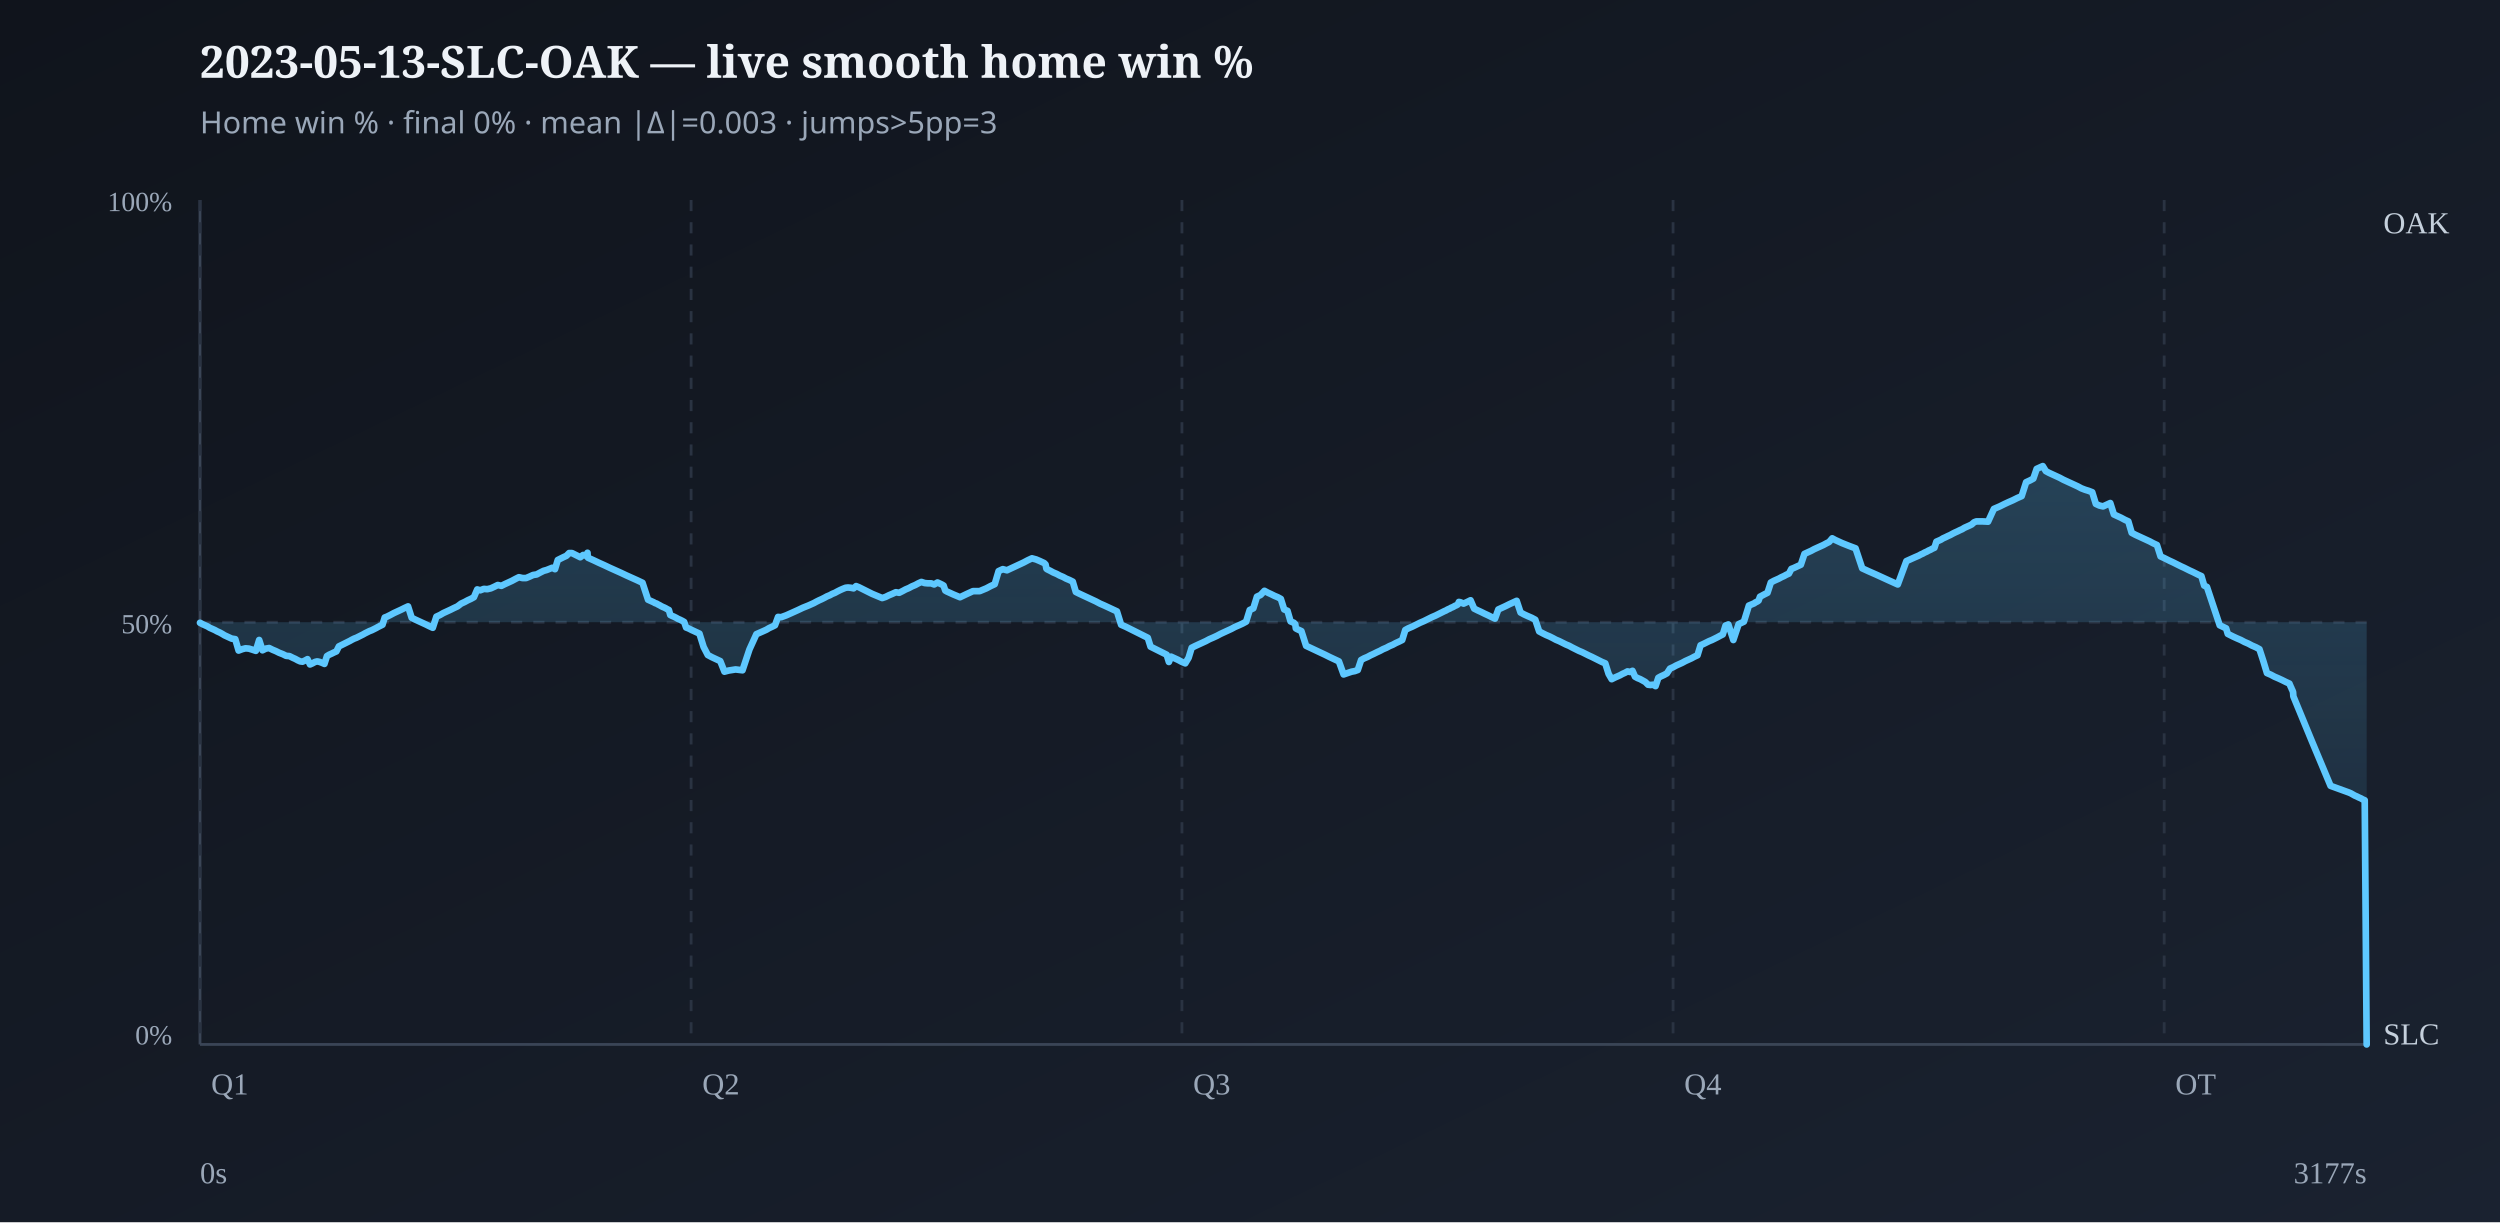
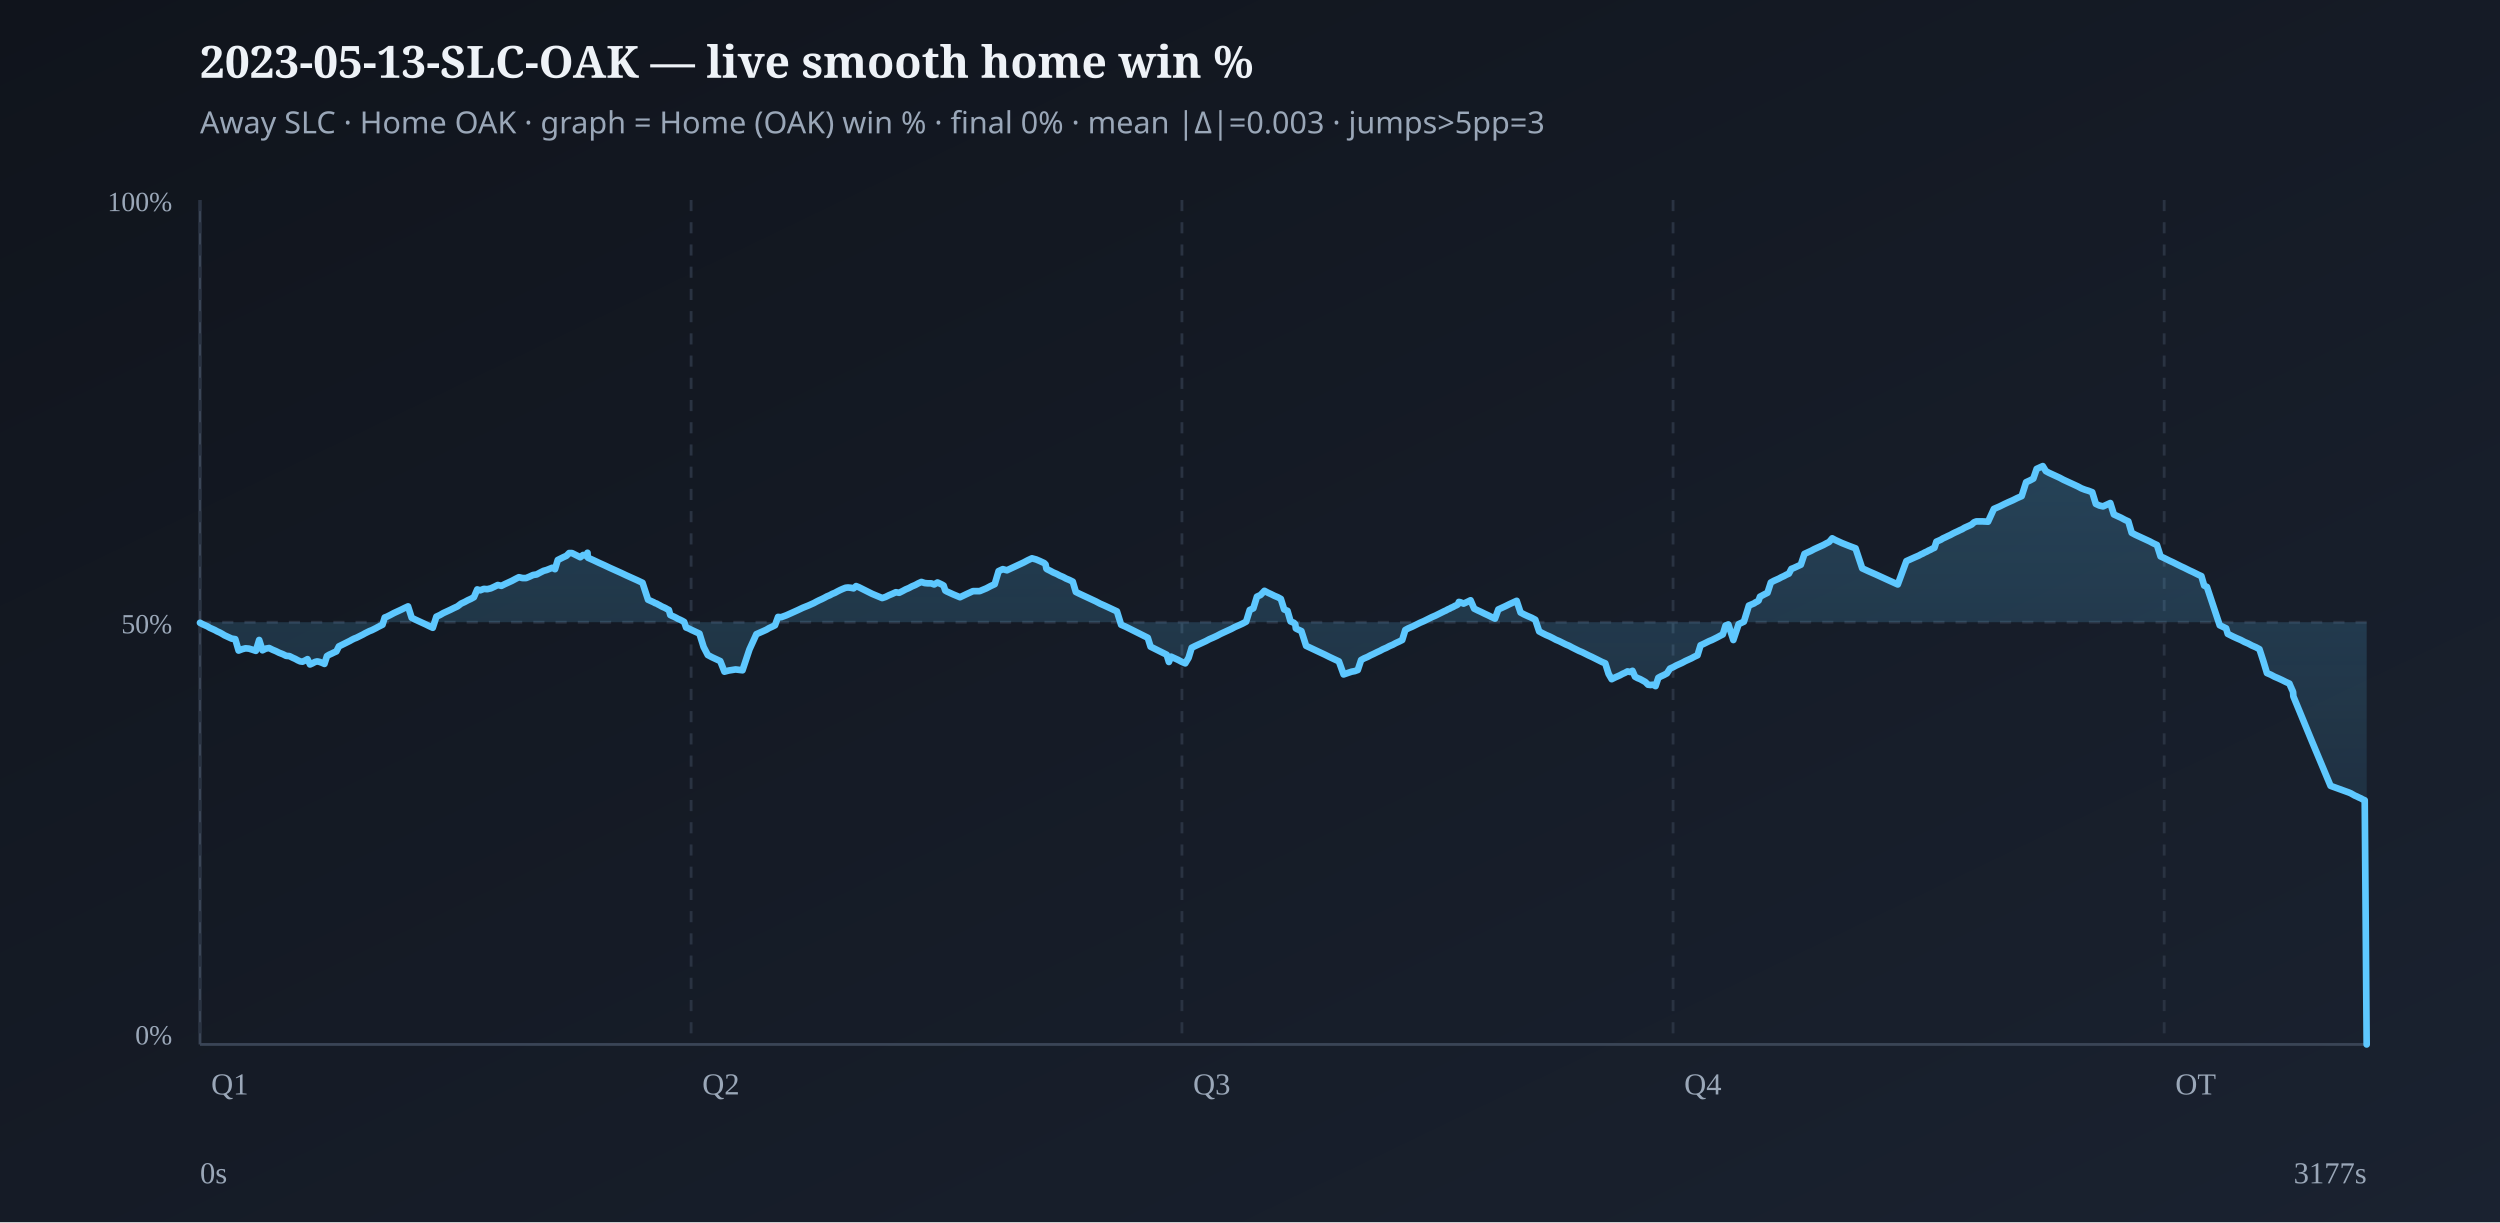
<svg xmlns="http://www.w3.org/2000/svg" width="900" height="440" viewBox="0 0 900 440">
  <defs>
    <linearGradient id="bg" x1="0" y1="0" x2="1" y2="1">
      <stop offset="0%" stop-color="#10141c" />
      <stop offset="100%" stop-color="#1a2230" />
    </linearGradient>
    <linearGradient id="fillAbove" x1="0" y1="0" x2="0" y2="1">
      <stop offset="0%" stop-color="#5ec8ff" stop-opacity="0.22" />
      <stop offset="100%" stop-color="#5ec8ff" stop-opacity="0.02" />
    </linearGradient>
  </defs>
  <rect width="100%" height="100%" fill="url(#bg)" />
  <text x="72" y="28" fill="#eef2f7" font-size="16" font-weight="700" font-family="Georgia, serif">2023-05-13-SLC-OAK — live smooth home win %</text>
-   <text x="72" y="48" fill="#9aa7b8" font-size="11" font-family="Segoe UI, sans-serif">Home win % · final 0% · mean |Δ|=0.003 · jumps&gt;5pp=3</text>
+   <text x="72" y="48" fill="#9aa7b8" font-size="11" font-family="Segoe UI, sans-serif">Away SLC · Home OAK · graph = Home (OAK) win % · final 0% · mean |Δ|=0.003 · jumps&gt;5pp=3</text>
  <line x1="72" y1="376" x2="852" y2="376" stroke="#3a4556" />
  <line x1="72" y1="72" x2="72" y2="376" stroke="#3a4556" />
  <line x1="72" y1="224.0" x2="852" y2="224.0" stroke="#2a3342" stroke-dasharray="4 4" />
  <line x1="72.0" y1="72" x2="72.0" y2="376" stroke="#2a3342" stroke-dasharray="4 4" />
  <text x="76.0" y="394" fill="#9aa7b8" font-size="11">Q1</text>
  <line x1="248.8" y1="72" x2="248.8" y2="376" stroke="#2a3342" stroke-dasharray="4 4" />
  <text x="252.8" y="394" fill="#9aa7b8" font-size="11">Q2</text>
  <line x1="425.5" y1="72" x2="425.5" y2="376" stroke="#2a3342" stroke-dasharray="4 4" />
  <text x="429.5" y="394" fill="#9aa7b8" font-size="11">Q3</text>
  <line x1="602.3" y1="72" x2="602.3" y2="376" stroke="#2a3342" stroke-dasharray="4 4" />
  <text x="606.3" y="394" fill="#9aa7b8" font-size="11">Q4</text>
  <line x1="779.1" y1="72" x2="779.1" y2="376" stroke="#2a3342" stroke-dasharray="4 4" />
  <text x="783.1" y="394" fill="#9aa7b8" font-size="11">OT</text>
  <text x="62" y="76" fill="#9aa7b8" font-size="10" text-anchor="end">100%</text>
  <text x="62" y="228.0" fill="#9aa7b8" font-size="10" text-anchor="end">50%</text>
  <text x="62" y="376" fill="#9aa7b8" font-size="10" text-anchor="end">0%</text>
-   <text x="858" y="84" fill="#c5d0dc" font-size="11">OAK</text>
-   <text x="858" y="376" fill="#c5d0dc" font-size="11">SLC</text>
  <polygon fill="url(#fillAbove)" points="72.0,224.0 72.0,224.2 72.9,224.7 73.8,225.1 74.7,225.5 75.5,226.0 76.4,226.4 77.3,226.8 78.2,227.3 79.1,227.7 80.0,228.2 80.8,228.7 82.1,229.3 83.4,229.9 84.7,230.1 85.9,234.2 87.2,233.7 88.4,233.4 89.6,233.5 90.9,233.9 92.1,234.3 93.3,230.4 94.5,234.1 95.7,233.5 96.9,233.3 98.1,233.9 99.3,234.4 100.5,235.0 101.8,235.5 103.0,236.1 104.2,236.2 105.4,236.8 106.3,237.2 107.2,237.7 108.1,238.1 108.9,238.2 109.8,237.8 110.7,237.3 111.6,239.2 112.5,238.8 113.4,238.3 114.2,238.1 115.1,238.3 115.9,238.6 116.8,239.0 117.7,236.2 118.5,235.7 119.4,235.3 120.2,234.9 121.1,234.5 122.0,232.7 122.8,232.3 123.6,231.9 124.4,231.5 125.2,231.1 126.0,230.7 126.7,230.3 127.5,229.9 128.3,229.6 129.1,229.2 129.9,228.8 130.7,228.4 131.4,228.0 132.2,227.6 133.0,227.2 133.8,226.9 134.6,226.5 135.4,226.1 136.1,225.7 136.9,225.3 137.7,224.9 138.5,222.3 139.3,222.0 140.5,221.4 141.8,220.7 143.1,220.1 144.4,219.5 145.6,218.9 146.9,218.3 148.2,222.4 149.4,223.0 150.7,223.6 152.0,224.2 153.3,224.8 154.5,225.4 155.8,226.0 157.1,222.0 158.4,221.4 159.6,220.7 160.9,220.1 162.2,219.5 163.4,218.9 164.7,218.3 166.0,217.3 167.3,216.7 168.4,216.1 169.5,215.6 170.6,215.0 171.8,212.2 172.9,212.5 174.2,212.0 175.4,212.1 176.7,211.8 178.0,211.2 179.2,210.6 180.5,210.9 181.7,210.3 183.0,209.7 184.3,209.1 185.6,208.4 186.8,207.8 188.1,208.1 189.4,208.1 190.6,207.6 191.9,207.0 193.2,206.8 194.5,206.1 195.7,205.5 196.8,205.2 197.8,204.8 198.8,204.4 199.8,204.9 200.8,201.6 201.8,201.1 202.8,200.6 203.9,200.1 204.9,199.1 205.9,199.1 206.9,199.6 207.9,200.1 208.9,200.6 209.9,199.8 211.0,199.9 211.0,200.1 211.1,200.2 211.2,199.9 211.3,199.7 211.4,199.5 211.4,199.3 211.5,199.0 211.6,200.5 211.7,200.8 213.7,201.7 215.6,202.6 217.6,203.5 219.5,204.4 221.5,205.3 223.5,206.2 225.4,207.1 227.4,208.0 229.4,208.9 231.3,209.8 233.3,215.9 235.3,216.8 235.8,217.1 236.4,217.3 236.9,217.6 237.5,217.9 238.0,218.2 238.6,218.5 239.1,218.7 239.7,219.0 240.2,219.3 240.8,219.6 241.3,221.4 241.9,221.7 242.6,222.0 243.4,222.4 244.1,222.8 244.8,223.1 245.6,223.5 246.3,223.9 247.0,225.9 247.8,226.2 248.8,226.7 250.3,227.4 251.8,228.1 253.3,232.9 254.8,235.8 256.3,236.6 257.8,237.3 259.3,238.0 260.8,241.8 262.3,241.4 264.8,241.0 267.3,241.3 269.8,233.8 272.3,228.3 274.8,227.2 275.9,226.7 276.9,226.1 278.0,225.6 279.0,225.1 280.1,222.1 281.2,222.2 283.1,221.5 285.1,220.6 287.1,219.7 289.0,218.8 291.0,218.0 293.0,217.1 293.9,216.6 294.9,216.1 295.8,215.7 296.8,215.2 297.7,214.7 298.7,214.3 299.6,213.8 300.6,213.4 301.5,212.9 302.5,212.4 303.4,212.0 304.4,211.6 305.3,211.5 306.3,211.6 307.3,211.8 308.2,211.0 309.2,211.4 310.4,212.0 311.6,212.6 312.8,213.2 314.0,213.8 315.2,214.3 316.4,214.8 317.6,215.3 318.8,214.9 320.0,214.3 321.2,213.8 322.5,213.2 323.7,213.4 324.9,212.8 326.0,212.2 327.2,211.7 328.3,211.1 329.5,210.6 330.6,210.0 331.7,209.5 332.9,209.9 334.0,210.0 335.2,210.0 336.3,210.4 337.5,209.7 338.6,210.2 339.2,210.5 339.7,210.8 340.3,212.6 340.8,212.9 343.2,214.0 345.6,215.0 347.9,213.9 350.3,212.8 352.7,212.8 355.1,211.8 356.6,211.0 358.1,210.3 359.5,205.6 361.0,204.9 362.5,205.3 364.0,204.6 365.5,203.9 367.0,203.2 368.5,202.5 370.0,201.7 371.5,201.0 373.0,201.4 374.4,202.0 375.9,202.7 376.2,203.0 376.4,203.2 376.7,204.7 376.9,204.9 378.1,205.5 379.2,206.1 380.4,206.6 381.5,207.2 382.7,207.7 383.8,208.3 385.0,208.8 386.2,209.4 387.3,213.1 388.5,213.7 390.0,214.4 391.5,215.1 393.0,215.8 394.5,216.5 396.0,217.3 397.6,218.0 399.1,218.7 400.6,219.4 402.1,220.1 403.6,224.9 405.2,225.6 406.2,226.1 407.2,226.6 408.2,227.1 409.2,227.6 410.2,228.1 411.2,228.6 412.2,229.1 413.2,229.6 414.2,232.8 415.2,233.3 416.0,233.7 416.8,234.1 417.6,234.5 418.4,234.9 419.2,235.3 420.0,235.7 420.8,238.3 421.6,236.4 422.9,237.0 424.2,237.6 425.5,238.3 426.7,238.8 427.9,236.8 429.0,233.2 430.2,232.6 431.5,232.0 432.8,231.4 434.1,230.8 435.4,230.1 436.8,229.5 438.1,228.9 439.4,228.2 440.7,227.6 442.0,227.0 443.3,226.4 444.6,225.7 446.0,225.1 447.3,224.5 448.6,223.8 449.9,219.6 451.2,219.0 452.5,214.8 453.8,214.2 455.2,212.7 456.5,213.4 457.6,213.9 458.8,214.5 460.0,215.0 461.1,215.6 462.3,219.4 463.5,219.9 464.6,223.7 465.8,224.2 466.0,224.5 466.3,224.7 466.5,226.2 466.8,226.4 468.5,227.2 470.2,232.5 471.9,233.3 473.6,234.1 475.3,234.9 477.0,235.7 478.6,236.5 480.3,237.3 482.0,238.1 483.7,242.8 485.4,242.2 486.6,241.8 487.7,241.6 488.8,241.2 490.0,237.6 491.1,237.0 492.3,236.5 493.4,235.9 494.5,235.4 495.7,234.8 496.8,234.3 497.9,233.7 499.1,233.2 500.2,232.6 501.4,232.1 502.5,231.5 503.6,231.0 504.8,230.4 505.9,226.8 507.0,226.2 508.4,225.6 509.8,224.9 511.2,224.2 512.6,223.6 514.0,222.9 515.4,222.2 516.8,221.6 518.2,220.9 519.6,220.2 520.0,220.0 520.5,219.8 521.0,219.5 521.4,219.3 521.9,219.1 522.4,218.8 522.9,218.6 523.3,218.4 523.8,218.1 524.3,217.9 524.8,217.6 525.2,216.7 525.7,216.8 526.9,217.3 528.2,216.7 529.4,216.1 530.7,219.1 531.9,219.7 533.2,220.3 534.4,220.9 535.7,221.5 536.9,222.1 538.2,222.7 539.4,219.4 540.7,218.8 542.0,218.2 543.4,217.5 544.7,216.9 546.0,216.3 547.4,220.5 548.7,221.2 550.0,221.8 551.4,222.4 552.7,223.1 554.1,227.3 555.4,228.0 556.6,228.6 557.8,229.1 559.0,229.7 560.1,230.3 561.3,230.8 562.5,231.4 563.7,232.0 564.9,232.5 566.0,233.1 567.2,233.7 568.4,234.3 569.6,234.8 570.8,235.4 572.0,236.0 573.1,236.5 574.3,237.1 575.5,237.7 576.7,238.3 577.9,238.8 579.1,242.6 580.2,244.5 581.4,243.9 582.3,243.5 583.2,243.1 584.1,242.6 585.0,242.2 585.9,241.7 586.8,241.9 587.7,241.5 588.6,243.6 589.5,244.1 590.5,244.5 591.4,245.0 592.3,245.5 593.3,246.5 594.2,246.6 595.1,246.5 596.0,247.0 597.0,244.0 597.9,243.5 599.0,243.0 600.1,242.4 601.2,240.7 602.3,240.2 603.4,239.6 604.5,239.1 605.6,238.6 606.7,238.0 607.8,237.5 608.9,237.0 610.0,236.4 611.1,235.9 612.2,232.3 613.3,231.8 614.3,231.3 615.3,230.8 616.3,230.4 617.3,229.9 618.3,229.4 619.2,228.9 620.2,228.4 621.2,225.2 622.2,224.8 624.0,230.4 625.9,224.7 627.8,223.8 629.6,218.0 631.5,217.2 631.9,216.9 632.3,216.7 632.7,216.5 633.1,216.2 633.6,214.8 634.0,214.6 635.1,214.0 636.3,213.4 637.5,209.7 638.6,209.1 639.5,208.7 640.4,208.3 641.3,207.8 642.2,207.4 643.1,206.9 644.0,206.5 644.9,204.8 645.7,204.5 647.0,203.9 648.3,203.3 649.6,199.4 650.9,198.8 652.0,198.3 653.1,197.7 654.2,197.2 655.3,196.7 656.4,196.2 657.5,195.6 658.5,195.1 659.6,193.8 660.7,194.4 663.1,195.5 665.6,196.5 668.0,197.4 670.4,204.6 672.8,205.7 675.3,206.8 677.7,207.9 680.1,209.0 683.2,210.4 686.3,202.0 689.4,200.6 690.1,200.3 690.8,200.0 691.5,199.6 692.2,199.3 692.9,198.9 693.6,198.6 694.3,198.2 695.0,197.9 695.7,197.5 696.4,197.2 697.1,195.0 697.8,194.7 698.7,194.3 699.5,193.8 700.4,193.4 701.2,193.0 702.1,192.6 703.0,192.1 703.8,191.7 704.7,191.3 705.5,190.9 706.4,190.5 707.2,190.0 708.1,189.6 709.0,189.2 709.8,188.8 710.7,188.0 711.5,187.7 713.6,187.7 715.7,187.8 717.8,183.2 719.9,182.3 721.5,181.5 723.0,180.8 724.6,180.1 726.2,179.3 727.8,178.6 729.4,173.6 730.9,172.9 732.0,172.3 733.2,168.8 734.3,168.3 735.4,167.8 736.5,169.6 737.6,170.2 738.9,170.8 740.2,171.4 741.5,172.0 742.8,172.7 744.1,173.3 745.4,173.9 746.7,174.5 748.0,175.1 749.3,175.8 750.6,176.3 751.9,176.7 753.2,177.2 754.5,181.4 755.8,182.0 757.1,182.3 758.4,181.7 759.7,181.1 761.0,185.2 762.3,185.8 763.6,186.4 764.9,187.1 766.2,187.7 767.4,191.8 768.7,192.5 770.0,193.1 771.3,193.7 772.6,194.3 773.9,194.9 775.2,195.6 776.5,196.2 777.8,200.3 779.1,200.9 780.1,201.4 781.1,201.9 782.2,202.4 783.2,202.9 784.2,203.4 785.2,203.9 786.3,204.4 787.3,204.9 788.3,205.4 789.4,205.9 790.4,206.4 791.4,206.9 792.5,207.4 793.5,210.8 794.5,211.3 796.8,218.2 799.1,225.1 801.4,226.2 802.0,228.2 802.6,228.5 804.0,229.2 805.3,229.8 806.7,230.4 808.0,231.1 809.4,231.7 810.7,232.4 812.1,233.0 813.4,233.7 814.8,238.0 816.1,242.3 817.5,242.9 818.8,243.6 820.2,244.2 821.5,244.8 822.9,245.5 824.2,246.1 824.3,246.4 824.4,246.6 824.5,246.8 824.6,247.1 824.7,247.3 824.8,247.5 824.9,247.7 825.0,248.0 825.1,248.2 825.2,248.4 825.3,248.6 825.4,248.9 825.5,249.1 825.6,250.6 825.7,250.9 832.3,266.9 839.0,282.9 845.6,285.3 846.3,285.6 847.0,286.0 847.7,286.4 848.4,286.7 849.2,287.1 849.9,287.4 850.6,287.8 851.3,288.1 852.0,376.0 852.0,224.0" />
  <polyline fill="none" stroke="#5ec8ff" stroke-width="2.4" stroke-linejoin="round" stroke-linecap="round" points="72.0,224.2 72.9,224.7 73.8,225.1 74.7,225.5 75.5,226.0 76.4,226.4 77.3,226.8 78.2,227.3 79.1,227.7 80.0,228.2 80.8,228.7 82.1,229.3 83.4,229.9 84.7,230.1 85.9,234.2 87.2,233.7 88.4,233.4 89.6,233.5 90.9,233.9 92.1,234.3 93.3,230.4 94.5,234.1 95.7,233.5 96.9,233.3 98.1,233.9 99.3,234.4 100.5,235.0 101.8,235.5 103.0,236.1 104.2,236.2 105.4,236.8 106.3,237.2 107.2,237.7 108.1,238.1 108.9,238.2 109.8,237.8 110.7,237.3 111.6,239.2 112.5,238.8 113.4,238.3 114.2,238.1 115.1,238.3 115.9,238.6 116.8,239.0 117.7,236.2 118.5,235.7 119.4,235.3 120.2,234.9 121.1,234.5 122.0,232.7 122.8,232.3 123.6,231.9 124.4,231.5 125.2,231.1 126.0,230.7 126.7,230.3 127.5,229.9 128.3,229.6 129.1,229.2 129.9,228.8 130.7,228.4 131.4,228.0 132.2,227.6 133.0,227.2 133.8,226.9 134.6,226.5 135.4,226.1 136.1,225.7 136.9,225.3 137.7,224.9 138.5,222.3 139.3,222.0 140.5,221.4 141.8,220.7 143.1,220.1 144.4,219.5 145.6,218.9 146.9,218.3 148.2,222.4 149.4,223.0 150.7,223.6 152.0,224.2 153.3,224.8 154.5,225.4 155.8,226.0 157.1,222.0 158.4,221.4 159.6,220.7 160.9,220.1 162.2,219.5 163.4,218.9 164.7,218.3 166.0,217.3 167.3,216.7 168.4,216.1 169.5,215.6 170.6,215.0 171.8,212.2 172.9,212.5 174.2,212.0 175.4,212.1 176.7,211.8 178.0,211.2 179.2,210.6 180.5,210.9 181.7,210.3 183.0,209.7 184.3,209.1 185.6,208.4 186.8,207.8 188.1,208.1 189.4,208.1 190.6,207.6 191.9,207.0 193.2,206.8 194.5,206.1 195.7,205.5 196.8,205.2 197.8,204.8 198.8,204.4 199.8,204.9 200.8,201.6 201.8,201.1 202.8,200.6 203.9,200.1 204.9,199.1 205.9,199.1 206.9,199.6 207.9,200.1 208.9,200.6 209.9,199.8 211.0,199.9 211.0,200.1 211.1,200.2 211.2,199.9 211.3,199.7 211.4,199.5 211.4,199.3 211.5,199.0 211.6,200.5 211.7,200.8 213.7,201.7 215.6,202.6 217.6,203.5 219.5,204.4 221.5,205.3 223.5,206.2 225.4,207.1 227.4,208.0 229.4,208.9 231.3,209.8 233.3,215.9 235.3,216.8 235.8,217.1 236.4,217.3 236.9,217.6 237.5,217.9 238.0,218.2 238.6,218.5 239.1,218.7 239.7,219.0 240.2,219.3 240.8,219.6 241.3,221.4 241.9,221.7 242.6,222.0 243.4,222.4 244.1,222.8 244.8,223.1 245.6,223.5 246.3,223.9 247.0,225.9 247.8,226.2 248.8,226.7 250.3,227.4 251.8,228.1 253.3,232.9 254.8,235.8 256.3,236.6 257.8,237.3 259.3,238.0 260.8,241.8 262.3,241.4 264.8,241.0 267.3,241.3 269.8,233.8 272.3,228.3 274.8,227.2 275.9,226.7 276.9,226.1 278.0,225.6 279.0,225.1 280.1,222.1 281.2,222.2 283.1,221.5 285.1,220.6 287.1,219.7 289.0,218.8 291.0,218.0 293.0,217.1 293.9,216.6 294.9,216.1 295.8,215.7 296.8,215.2 297.7,214.7 298.7,214.3 299.6,213.8 300.6,213.4 301.5,212.9 302.5,212.4 303.4,212.0 304.4,211.6 305.3,211.5 306.3,211.6 307.3,211.8 308.2,211.0 309.2,211.4 310.4,212.0 311.6,212.6 312.8,213.2 314.0,213.8 315.2,214.3 316.4,214.8 317.6,215.3 318.8,214.9 320.0,214.3 321.2,213.8 322.5,213.2 323.7,213.4 324.9,212.8 326.0,212.2 327.2,211.7 328.3,211.1 329.5,210.6 330.6,210.0 331.7,209.5 332.9,209.9 334.0,210.0 335.2,210.0 336.3,210.4 337.5,209.7 338.6,210.2 339.2,210.5 339.7,210.8 340.3,212.6 340.8,212.9 343.2,214.0 345.6,215.0 347.9,213.9 350.3,212.8 352.7,212.8 355.1,211.8 356.6,211.0 358.1,210.3 359.5,205.6 361.0,204.9 362.5,205.3 364.0,204.6 365.5,203.9 367.0,203.2 368.5,202.5 370.0,201.7 371.5,201.0 373.0,201.4 374.4,202.0 375.9,202.7 376.2,203.0 376.4,203.2 376.7,204.7 376.9,204.9 378.1,205.5 379.2,206.1 380.4,206.6 381.5,207.2 382.7,207.7 383.8,208.3 385.0,208.8 386.2,209.4 387.3,213.1 388.5,213.7 390.0,214.4 391.5,215.1 393.0,215.8 394.5,216.5 396.0,217.3 397.6,218.0 399.1,218.7 400.6,219.4 402.1,220.1 403.6,224.9 405.2,225.6 406.2,226.1 407.2,226.6 408.2,227.1 409.2,227.6 410.2,228.1 411.2,228.6 412.2,229.1 413.2,229.6 414.2,232.8 415.2,233.3 416.0,233.7 416.8,234.1 417.6,234.5 418.4,234.9 419.2,235.3 420.0,235.7 420.8,238.3 421.6,236.4 422.9,237.0 424.2,237.6 425.5,238.3 426.7,238.8 427.9,236.8 429.0,233.2 430.2,232.6 431.5,232.0 432.8,231.4 434.1,230.8 435.4,230.1 436.8,229.5 438.1,228.9 439.4,228.2 440.7,227.6 442.0,227.0 443.3,226.4 444.6,225.7 446.0,225.1 447.3,224.5 448.6,223.8 449.9,219.6 451.2,219.0 452.5,214.8 453.8,214.2 455.2,212.7 456.5,213.4 457.6,213.9 458.8,214.5 460.0,215.0 461.1,215.6 462.3,219.4 463.5,219.9 464.6,223.7 465.8,224.2 466.0,224.5 466.3,224.7 466.5,226.2 466.8,226.4 468.5,227.2 470.2,232.5 471.9,233.3 473.6,234.1 475.3,234.9 477.0,235.7 478.6,236.5 480.3,237.3 482.0,238.1 483.7,242.8 485.4,242.2 486.6,241.8 487.7,241.6 488.8,241.2 490.0,237.6 491.1,237.0 492.3,236.5 493.4,235.9 494.5,235.4 495.7,234.8 496.8,234.3 497.9,233.7 499.1,233.2 500.2,232.6 501.4,232.1 502.5,231.5 503.6,231.0 504.8,230.4 505.9,226.8 507.0,226.2 508.4,225.6 509.8,224.9 511.2,224.2 512.6,223.6 514.0,222.9 515.4,222.2 516.8,221.6 518.2,220.9 519.6,220.2 520.0,220.0 520.5,219.8 521.0,219.5 521.4,219.3 521.9,219.1 522.4,218.8 522.9,218.6 523.3,218.4 523.8,218.1 524.3,217.9 524.8,217.6 525.2,216.7 525.7,216.8 526.9,217.3 528.2,216.7 529.4,216.1 530.7,219.1 531.9,219.7 533.2,220.3 534.4,220.9 535.7,221.5 536.9,222.1 538.2,222.7 539.4,219.4 540.7,218.8 542.0,218.2 543.4,217.5 544.7,216.9 546.0,216.3 547.4,220.5 548.7,221.2 550.0,221.8 551.4,222.4 552.7,223.1 554.1,227.3 555.4,228.0 556.6,228.6 557.8,229.1 559.0,229.7 560.1,230.3 561.3,230.8 562.5,231.4 563.7,232.0 564.9,232.5 566.0,233.1 567.2,233.7 568.4,234.3 569.6,234.8 570.8,235.4 572.0,236.0 573.1,236.5 574.3,237.1 575.5,237.7 576.7,238.3 577.9,238.8 579.1,242.6 580.2,244.5 581.4,243.9 582.3,243.5 583.2,243.1 584.1,242.6 585.0,242.2 585.9,241.7 586.8,241.9 587.7,241.5 588.6,243.6 589.5,244.1 590.5,244.5 591.4,245.0 592.3,245.5 593.3,246.5 594.2,246.6 595.1,246.5 596.0,247.0 597.0,244.0 597.9,243.5 599.0,243.0 600.1,242.4 601.2,240.7 602.3,240.2 603.4,239.6 604.5,239.1 605.6,238.6 606.7,238.0 607.8,237.5 608.9,237.0 610.0,236.4 611.1,235.9 612.2,232.3 613.3,231.8 614.3,231.3 615.3,230.8 616.3,230.4 617.3,229.9 618.3,229.4 619.2,228.9 620.2,228.4 621.2,225.2 622.2,224.8 624.0,230.4 625.9,224.7 627.8,223.8 629.6,218.0 631.5,217.2 631.9,216.9 632.3,216.7 632.7,216.5 633.1,216.2 633.6,214.8 634.0,214.6 635.1,214.0 636.3,213.4 637.5,209.7 638.6,209.1 639.5,208.7 640.4,208.3 641.3,207.8 642.2,207.4 643.1,206.9 644.0,206.5 644.9,204.8 645.7,204.5 647.0,203.9 648.3,203.3 649.6,199.4 650.9,198.8 652.0,198.3 653.1,197.7 654.2,197.2 655.3,196.7 656.4,196.2 657.5,195.6 658.5,195.1 659.6,193.8 660.7,194.4 663.1,195.5 665.6,196.5 668.0,197.4 670.4,204.6 672.8,205.7 675.3,206.8 677.7,207.9 680.1,209.0 683.2,210.4 686.3,202.0 689.4,200.6 690.1,200.3 690.8,200.0 691.5,199.6 692.2,199.3 692.9,198.9 693.6,198.6 694.3,198.2 695.0,197.9 695.7,197.5 696.4,197.2 697.1,195.0 697.8,194.7 698.7,194.3 699.5,193.8 700.4,193.4 701.2,193.0 702.1,192.6 703.0,192.1 703.8,191.7 704.7,191.3 705.5,190.9 706.4,190.5 707.2,190.0 708.1,189.6 709.0,189.2 709.8,188.8 710.7,188.0 711.5,187.7 713.6,187.7 715.7,187.8 717.8,183.2 719.9,182.3 721.5,181.5 723.0,180.8 724.6,180.1 726.2,179.3 727.8,178.6 729.4,173.6 730.9,172.9 732.0,172.3 733.2,168.8 734.3,168.3 735.4,167.8 736.5,169.6 737.6,170.2 738.9,170.8 740.2,171.4 741.5,172.0 742.8,172.7 744.1,173.3 745.4,173.9 746.7,174.5 748.0,175.1 749.3,175.8 750.6,176.3 751.9,176.7 753.2,177.2 754.5,181.4 755.8,182.0 757.1,182.3 758.4,181.7 759.7,181.1 761.0,185.2 762.3,185.8 763.6,186.4 764.9,187.1 766.2,187.7 767.4,191.8 768.7,192.5 770.0,193.1 771.3,193.7 772.6,194.3 773.9,194.9 775.2,195.6 776.5,196.2 777.8,200.3 779.1,200.9 780.1,201.4 781.1,201.9 782.2,202.4 783.2,202.9 784.2,203.4 785.2,203.9 786.3,204.4 787.3,204.9 788.3,205.4 789.4,205.9 790.4,206.4 791.4,206.9 792.5,207.4 793.5,210.8 794.5,211.3 796.8,218.2 799.1,225.1 801.4,226.2 802.0,228.2 802.6,228.5 804.0,229.2 805.3,229.8 806.7,230.4 808.0,231.1 809.4,231.7 810.7,232.4 812.1,233.0 813.4,233.7 814.8,238.0 816.1,242.3 817.5,242.9 818.8,243.6 820.2,244.2 821.5,244.8 822.9,245.5 824.2,246.1 824.3,246.4 824.4,246.6 824.5,246.8 824.6,247.1 824.7,247.3 824.8,247.5 824.9,247.7 825.0,248.0 825.1,248.2 825.2,248.4 825.3,248.6 825.4,248.9 825.5,249.1 825.6,250.6 825.7,250.9 832.3,266.9 839.0,282.9 845.6,285.3 846.3,285.6 847.0,286.0 847.7,286.4 848.4,286.7 849.2,287.1 849.9,287.4 850.6,287.8 851.3,288.1 852.0,376.0" />
  <text x="72" y="426" fill="#9aa7b8" font-size="11">0s</text>
  <text x="852" y="426" fill="#9aa7b8" font-size="11" text-anchor="end">3177s</text>
</svg>
